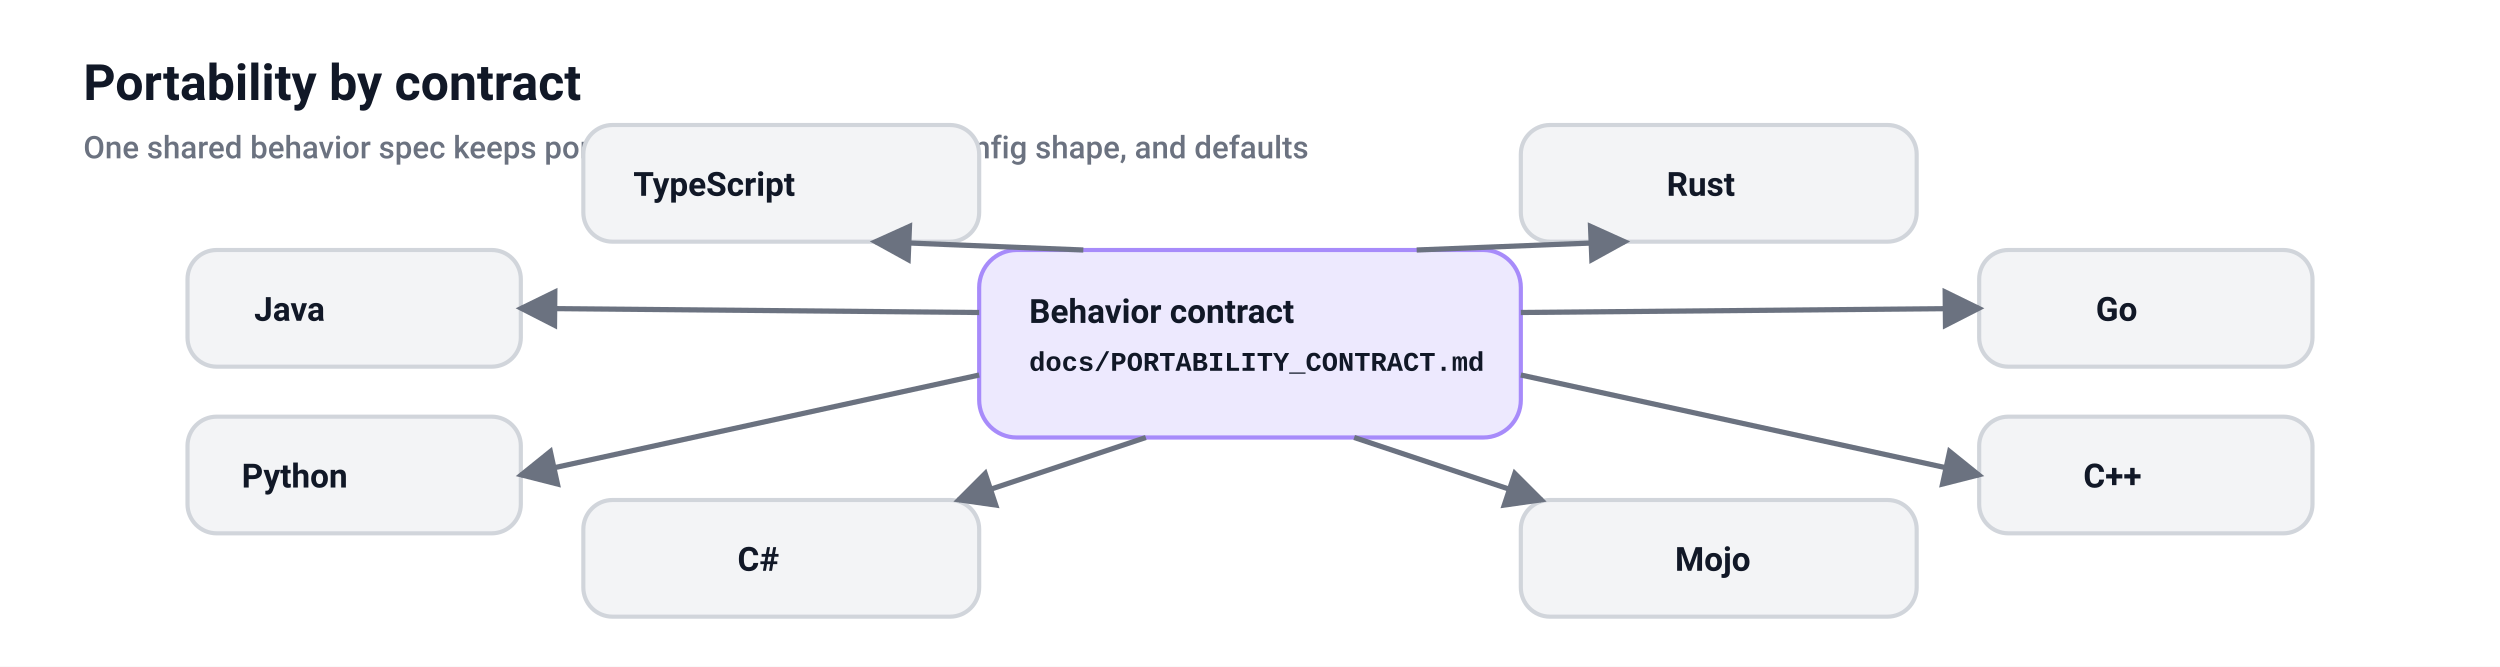
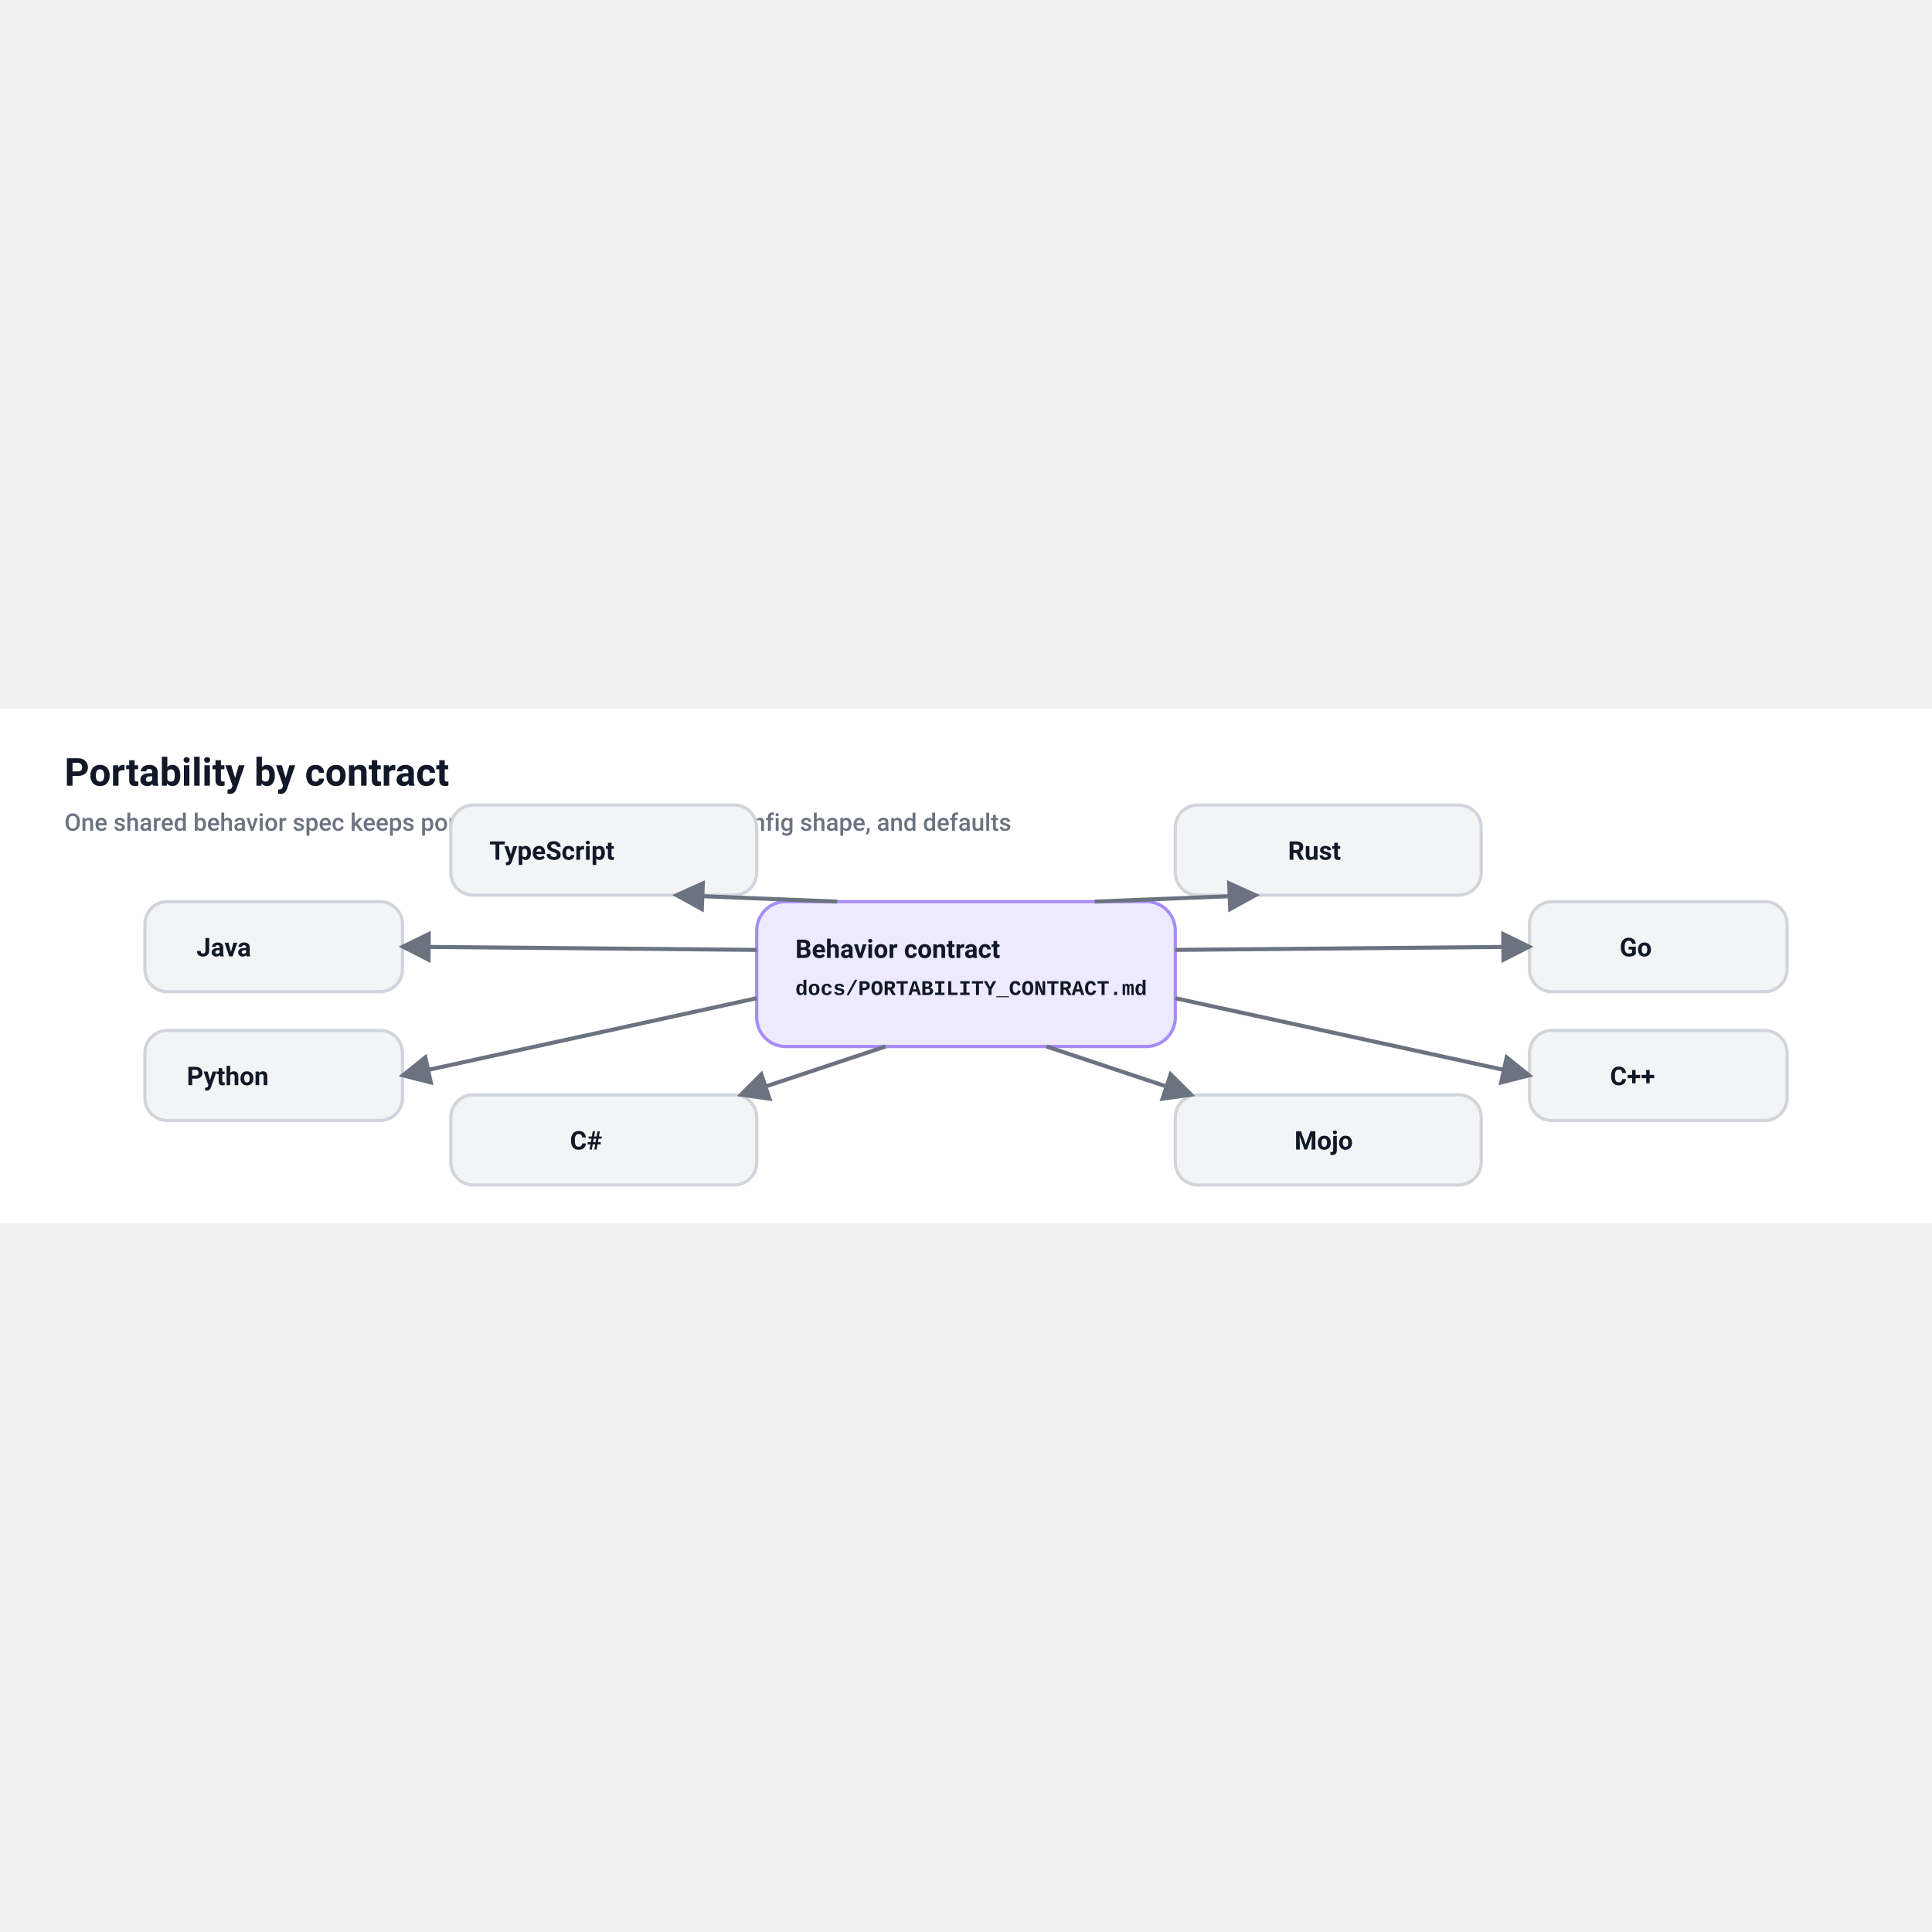
- <svg xmlns="http://www.w3.org/2000/svg" width="1200" height="320" viewBox="0 0 1200 320" role="img" aria-label="Portability contract drives consistent pipeline semantics across language ports.">
+ <svg xmlns="http://www.w3.org/2000/svg" width="1200" height="1200" viewBox="0 0 1200 320" role="img" aria-label="Portability contract drives consistent pipeline semantics across language ports.">
  <defs>
    <style>
      .title { font: 700 24px system-ui, -apple-system, Segoe UI, Roboto, Helvetica, Arial, sans-serif; fill: #111827; }
      .subtitle { font: 500 15px system-ui, -apple-system, Segoe UI, Roboto, Helvetica, Arial, sans-serif; fill: #6b7280; }
      .heading { font: 700 16px system-ui, -apple-system, Segoe UI, Roboto, Helvetica, Arial, sans-serif; fill: #111827; }
      .mono { font: 600 13px ui-monospace, SFMono-Regular, Menlo, Monaco, Consolas, "Liberation Mono", "Courier New", monospace; fill: #111827; }
      .box { stroke-width: 2; }
    </style>
    <marker id="arrow" markerWidth="8" markerHeight="8" refX="7" refY="4" orient="auto">
      <path d="M0,0 L8,4 L0,8 Z" fill="#6b7280" />
    </marker>
  </defs>
-   <rect x="0" y="0" width="1200" height="320" fill="#ffffff" />
+   <rect x="0" y="0" width="100%" height="100%" fill="#ffffff" />
  <text x="40" y="48" class="title">Portability by contract</text>
  <text x="40" y="76" class="subtitle">One shared behavior spec keeps ports aligned on semantics, config shape, and defaults</text>
  <rect x="470" y="120" width="260" height="90" rx="18" fill="#ede9fe" stroke="#a78bfa" class="box" />
  <text x="494" y="155" class="heading">Behavior contract</text>
  <text x="494" y="178" class="mono">docs/PORTABILITY_CONTRACT.md</text>
  <rect x="90" y="120" width="160" height="56" rx="14" fill="#f3f4f6" stroke="#d1d5db" class="box" />
  <text x="122" y="154" class="heading">Java</text>
  <rect x="90" y="200" width="160" height="56" rx="14" fill="#f3f4f6" stroke="#d1d5db" class="box" />
  <text x="116" y="234" class="heading">Python</text>
  <rect x="280" y="60" width="190" height="56" rx="14" fill="#f3f4f6" stroke="#d1d5db" class="box" />
  <text x="304" y="94" class="heading">TypeScript</text>
  <rect x="730" y="60" width="190" height="56" rx="14" fill="#f3f4f6" stroke="#d1d5db" class="box" />
  <text x="800" y="94" class="heading">Rust</text>
  <rect x="950" y="120" width="160" height="56" rx="14" fill="#f3f4f6" stroke="#d1d5db" class="box" />
  <text x="1006" y="154" class="heading">Go</text>
  <rect x="950" y="200" width="160" height="56" rx="14" fill="#f3f4f6" stroke="#d1d5db" class="box" />
  <text x="1000" y="234" class="heading">C++</text>
  <rect x="730" y="240" width="190" height="56" rx="14" fill="#f3f4f6" stroke="#d1d5db" class="box" />
  <text x="804" y="274" class="heading">Mojo</text>
  <rect x="280" y="240" width="190" height="56" rx="14" fill="#f3f4f6" stroke="#d1d5db" class="box" />
  <text x="354" y="274" class="heading">C#</text>
  <line x1="470" y1="150" x2="250" y2="148" stroke="#6b7280" stroke-width="2.5" marker-end="url(#arrow)" />
  <line x1="470" y1="180" x2="250" y2="228" stroke="#6b7280" stroke-width="2.5" marker-end="url(#arrow)" />
  <line x1="520" y1="120" x2="420" y2="116" stroke="#6b7280" stroke-width="2.5" marker-end="url(#arrow)" />
  <line x1="680" y1="120" x2="780" y2="116" stroke="#6b7280" stroke-width="2.5" marker-end="url(#arrow)" />
  <line x1="730" y1="150" x2="950" y2="148" stroke="#6b7280" stroke-width="2.5" marker-end="url(#arrow)" />
  <line x1="730" y1="180" x2="950" y2="228" stroke="#6b7280" stroke-width="2.5" marker-end="url(#arrow)" />
  <line x1="650" y1="210" x2="740" y2="240" stroke="#6b7280" stroke-width="2.5" marker-end="url(#arrow)" />
  <line x1="550" y1="210" x2="460" y2="240" stroke="#6b7280" stroke-width="2.5" marker-end="url(#arrow)" />
</svg>
